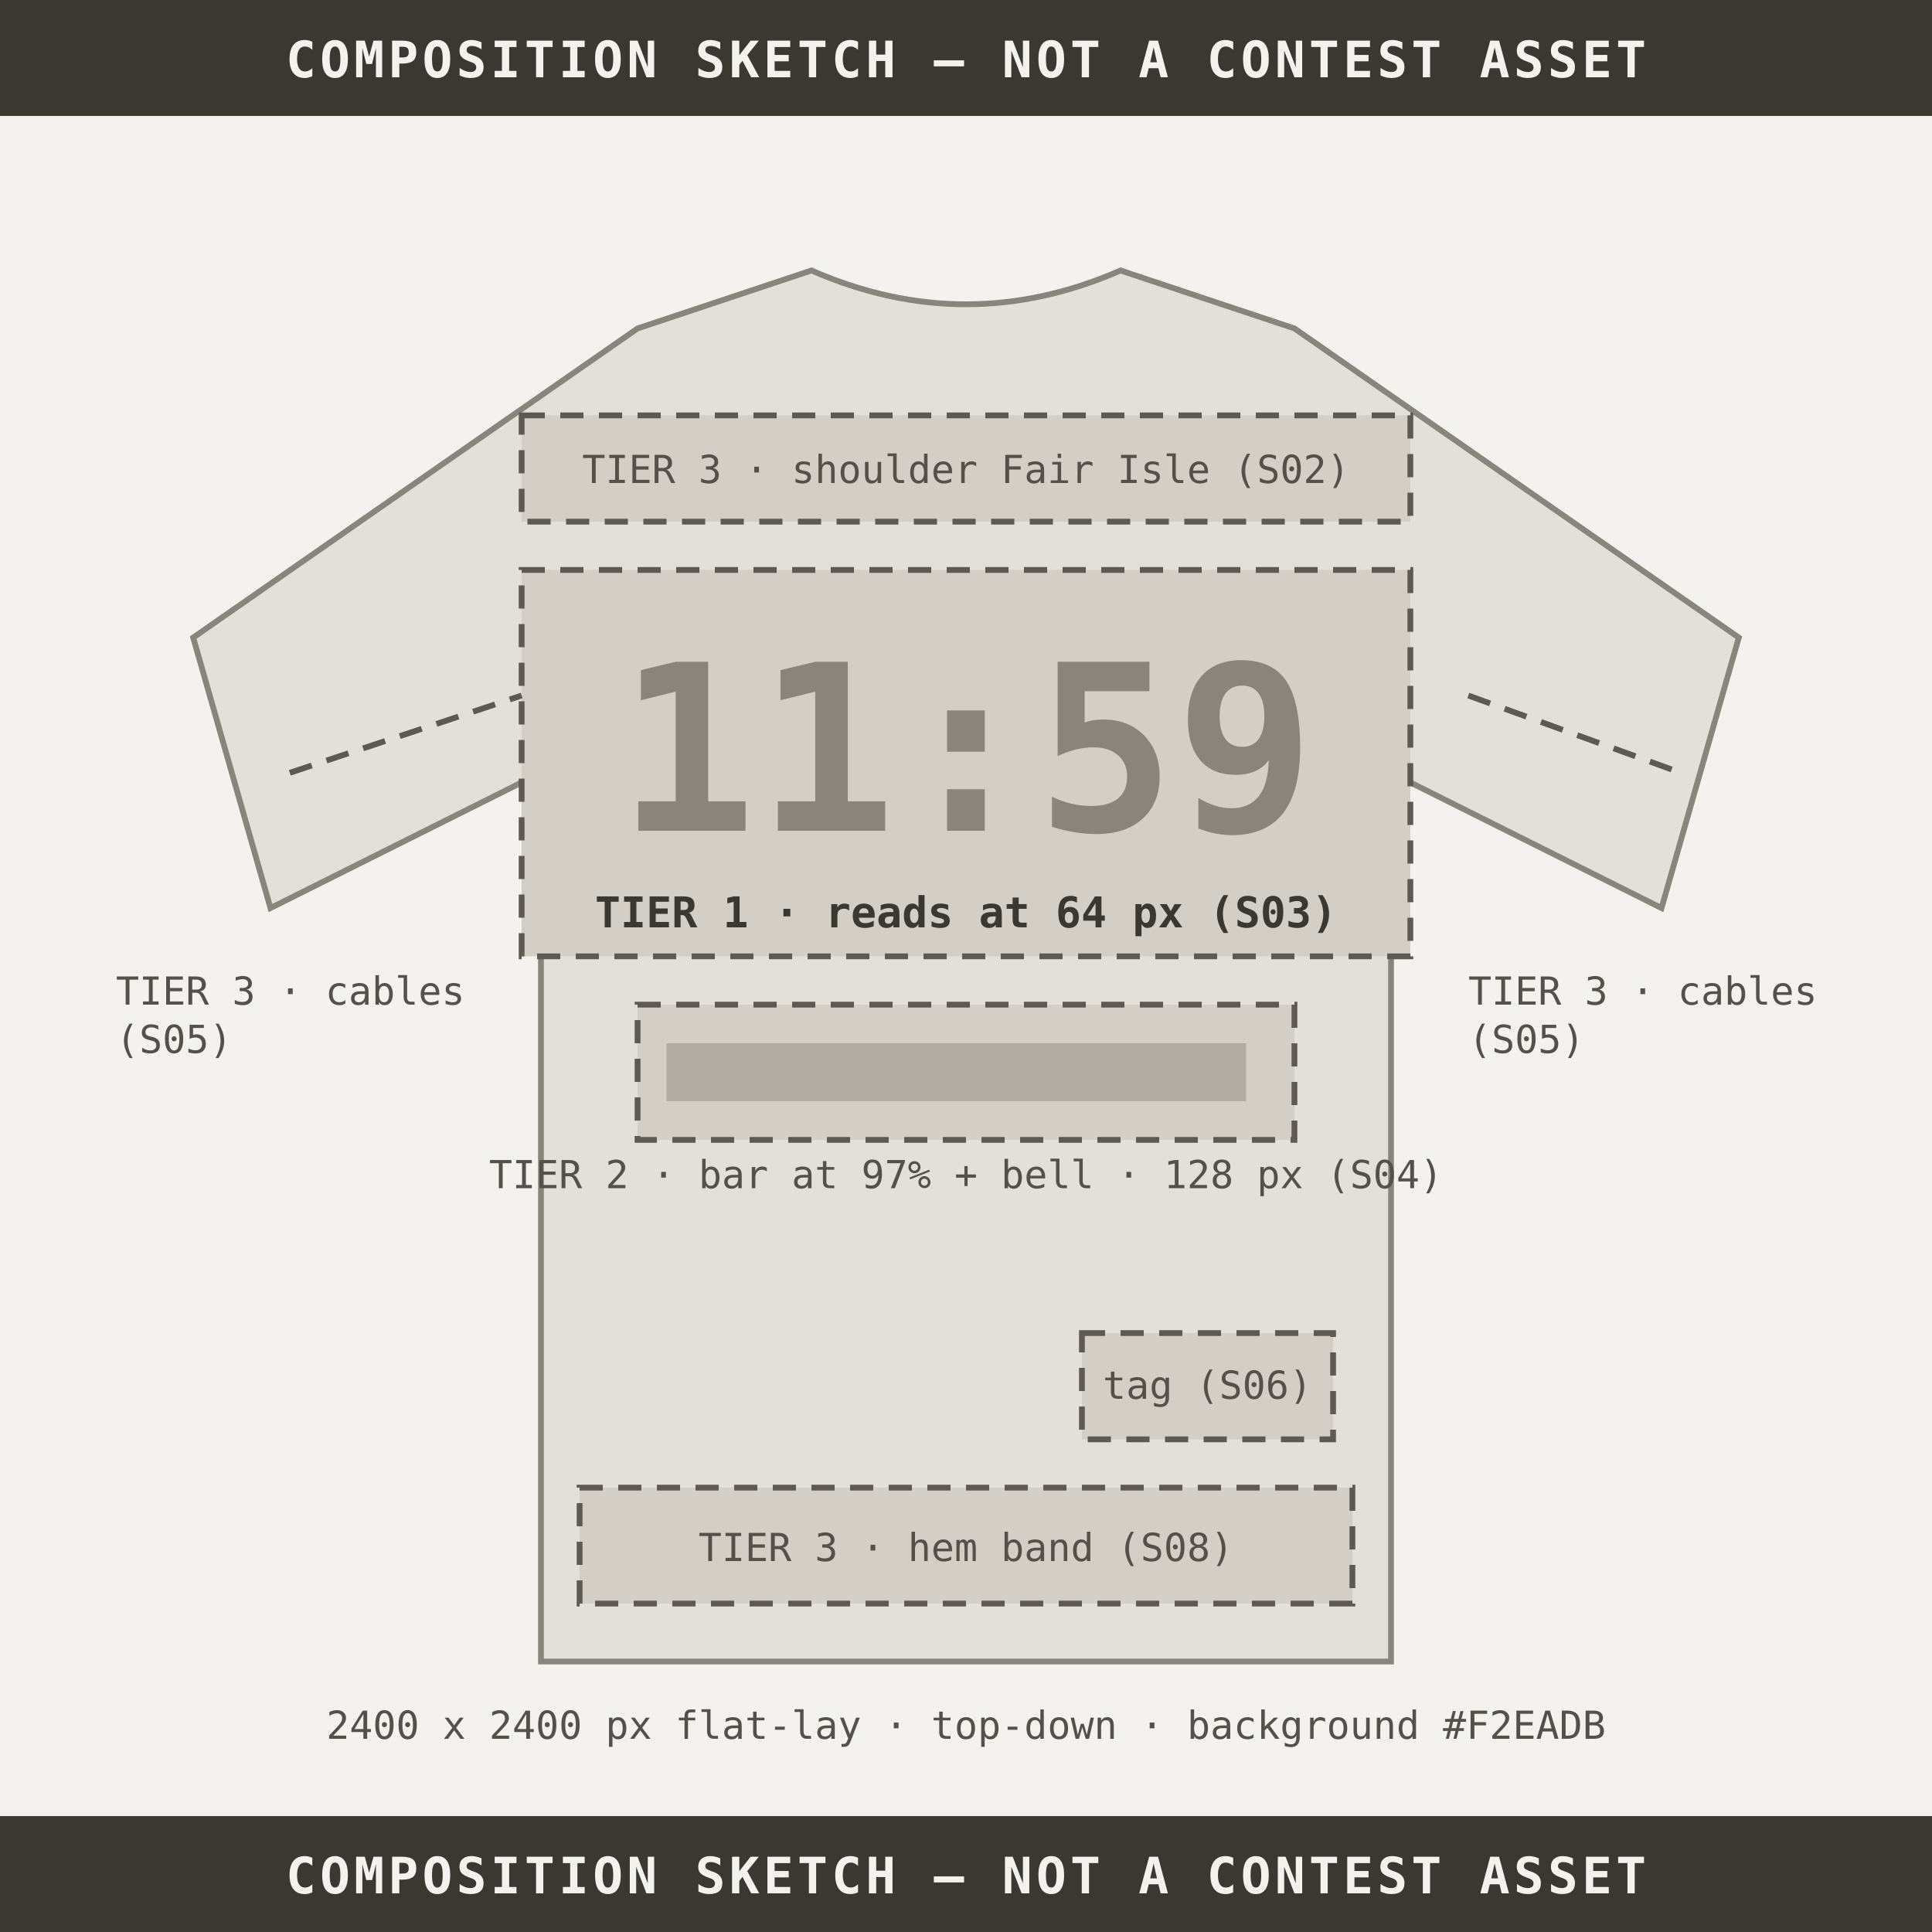
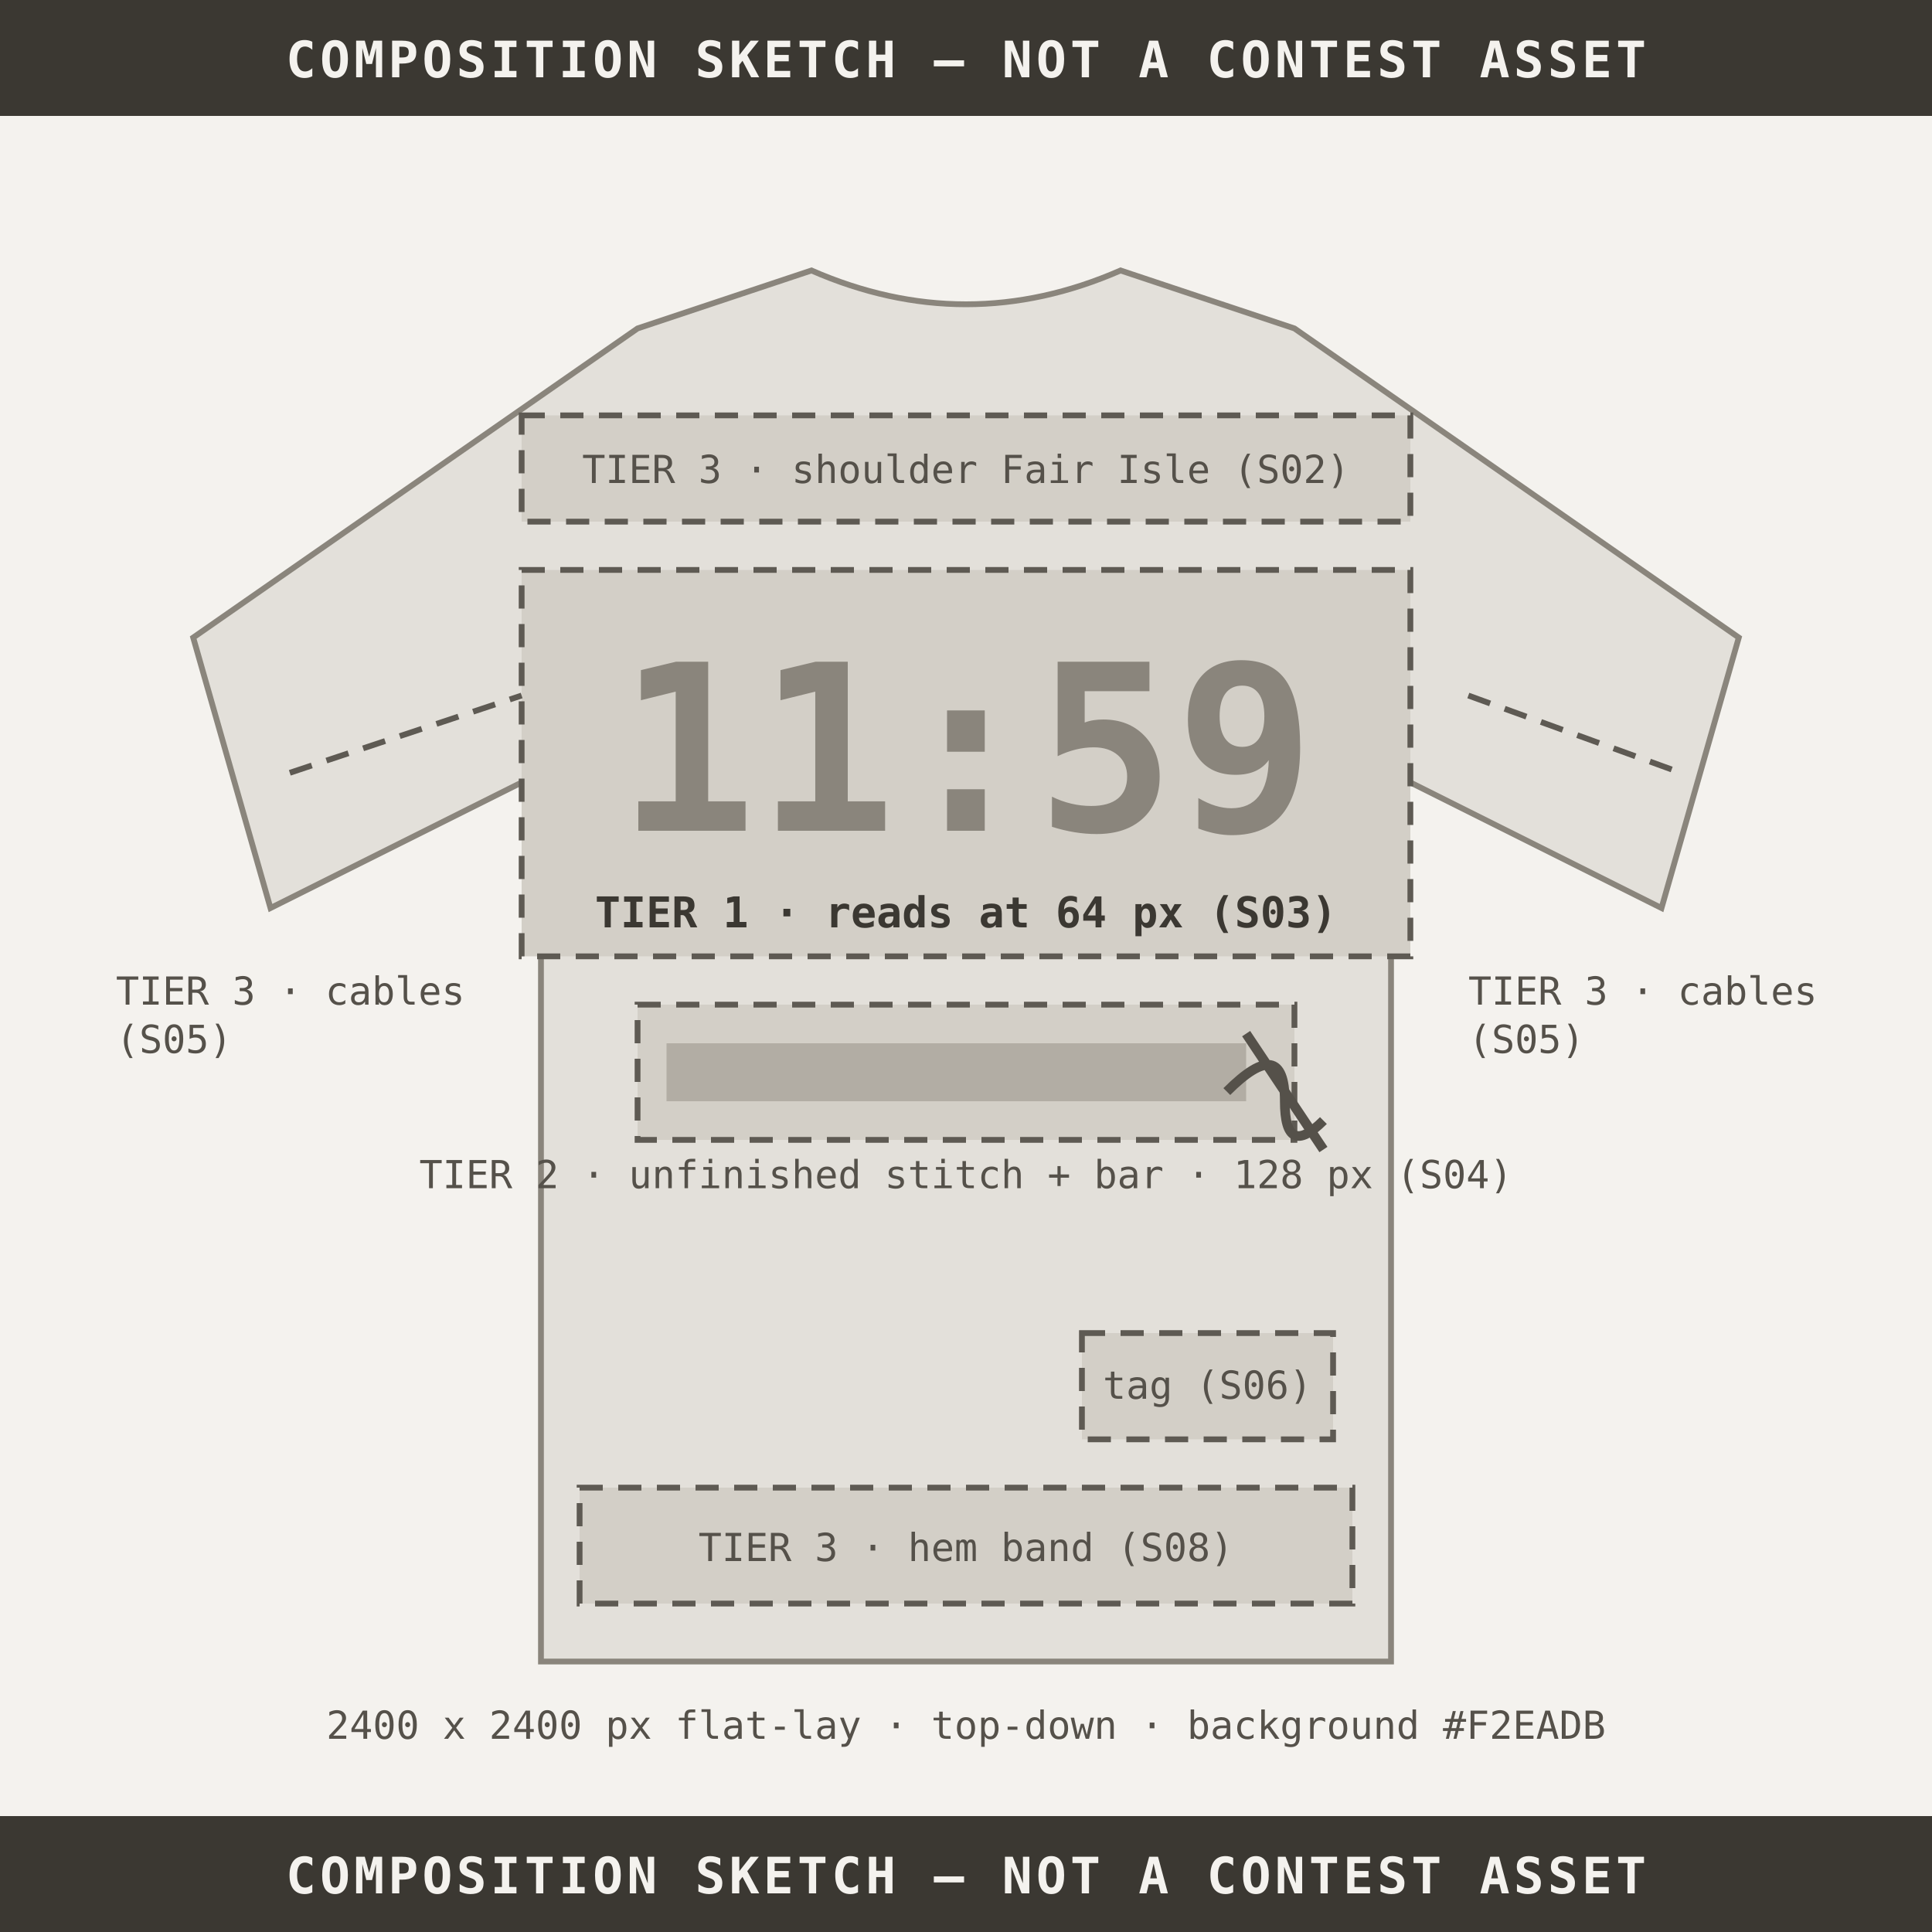
<svg xmlns="http://www.w3.org/2000/svg" viewBox="0 0 1000 1000" width="1000" height="1000" role="img" aria-labelledby="t d">
  <style>
    .bg{fill:#f4f2ee}.box{fill:#e3e0da;stroke:#8a857c;stroke-width:3}.zone{fill:#d3cfc7;stroke:#5e5a53;stroke-width:3;stroke-dasharray:12 8}
    .lbl{font:600 22px ui-monospace,Menlo,monospace;fill:#3b3832}.sm{font:500 20px ui-monospace,Menlo,monospace;fill:#55514a}
    .big{font:700 120px ui-monospace,Menlo,monospace;fill:#8a857c}.ban{fill:#3b3832}.bt{font:700 26px ui-monospace,Menlo,monospace;fill:#f4f2ee;letter-spacing:2px}
  </style>
  <rect class="bg" width="1000" height="1000" />
  <path class="box" d="M330 170 L420 140 Q500 175 580 140 L670 170 L900 330 L860 470 L720 400 L720 860 L280 860 L280 400 L140 470 L100 330 Z" />
  <rect class="zone" x="270" y="215" width="460" height="55" />
  <text class="sm" x="500" y="250" text-anchor="middle">TIER 3 · shoulder Fair Isle (S02)</text>
  <rect class="zone" x="270" y="295" width="460" height="200" />
  <text class="big" x="500" y="430" text-anchor="middle">11:59</text>
  <text class="lbl" x="500" y="480" text-anchor="middle">TIER 1 · reads at 64 px (S03)</text>
  <rect class="zone" x="330" y="520" width="340" height="70" />
  <rect x="345" y="540" width="300" height="30" fill="#b2ada4" />
-   <text class="sm" x="500" y="615" text-anchor="middle">TIER 2 · bar at 97% + bell · 128 px (S04)</text>
+   <path d="M635 565 Q665 535 665 570 Q665 600 685 580 M645 535 L685 595" fill="none" stroke="#55514a" stroke-width="5" />
+   <text class="sm" x="500" y="615" text-anchor="middle">TIER 2 · unfinished stitch + bar · 128 px (S04)</text>
  <path class="zone" d="M150 400 L270 360 M760 360 L870 400" fill="none" />
  <text class="sm" x="60" y="520">TIER 3 · cables</text>
  <text class="sm" x="60" y="545">(S05)</text>
  <text class="sm" x="760" y="520">TIER 3 · cables</text>
  <text class="sm" x="760" y="545">(S05)</text>
  <rect class="zone" x="300" y="770" width="400" height="60" />
  <text class="sm" x="500" y="808" text-anchor="middle">TIER 3 · hem band (S08)</text>
  <rect class="zone" x="560" y="690" width="130" height="55" />
  <text class="sm" x="625" y="724" text-anchor="middle">tag (S06)</text>
  <text class="sm" x="500" y="900" text-anchor="middle">2400 x 2400 px flat-lay · top-down · background #F2EADB</text>
  <rect class="ban" x="0" y="0" width="1000" height="60" />
  <text class="bt" x="500" y="40" text-anchor="middle">COMPOSITION SKETCH — NOT A CONTEST ASSET</text>
  <rect class="ban" x="0" y="940" width="1000" height="60" />
  <text class="bt" x="500" y="980" text-anchor="middle">COMPOSITION SKETCH — NOT A CONTEST ASSET</text>
</svg>
